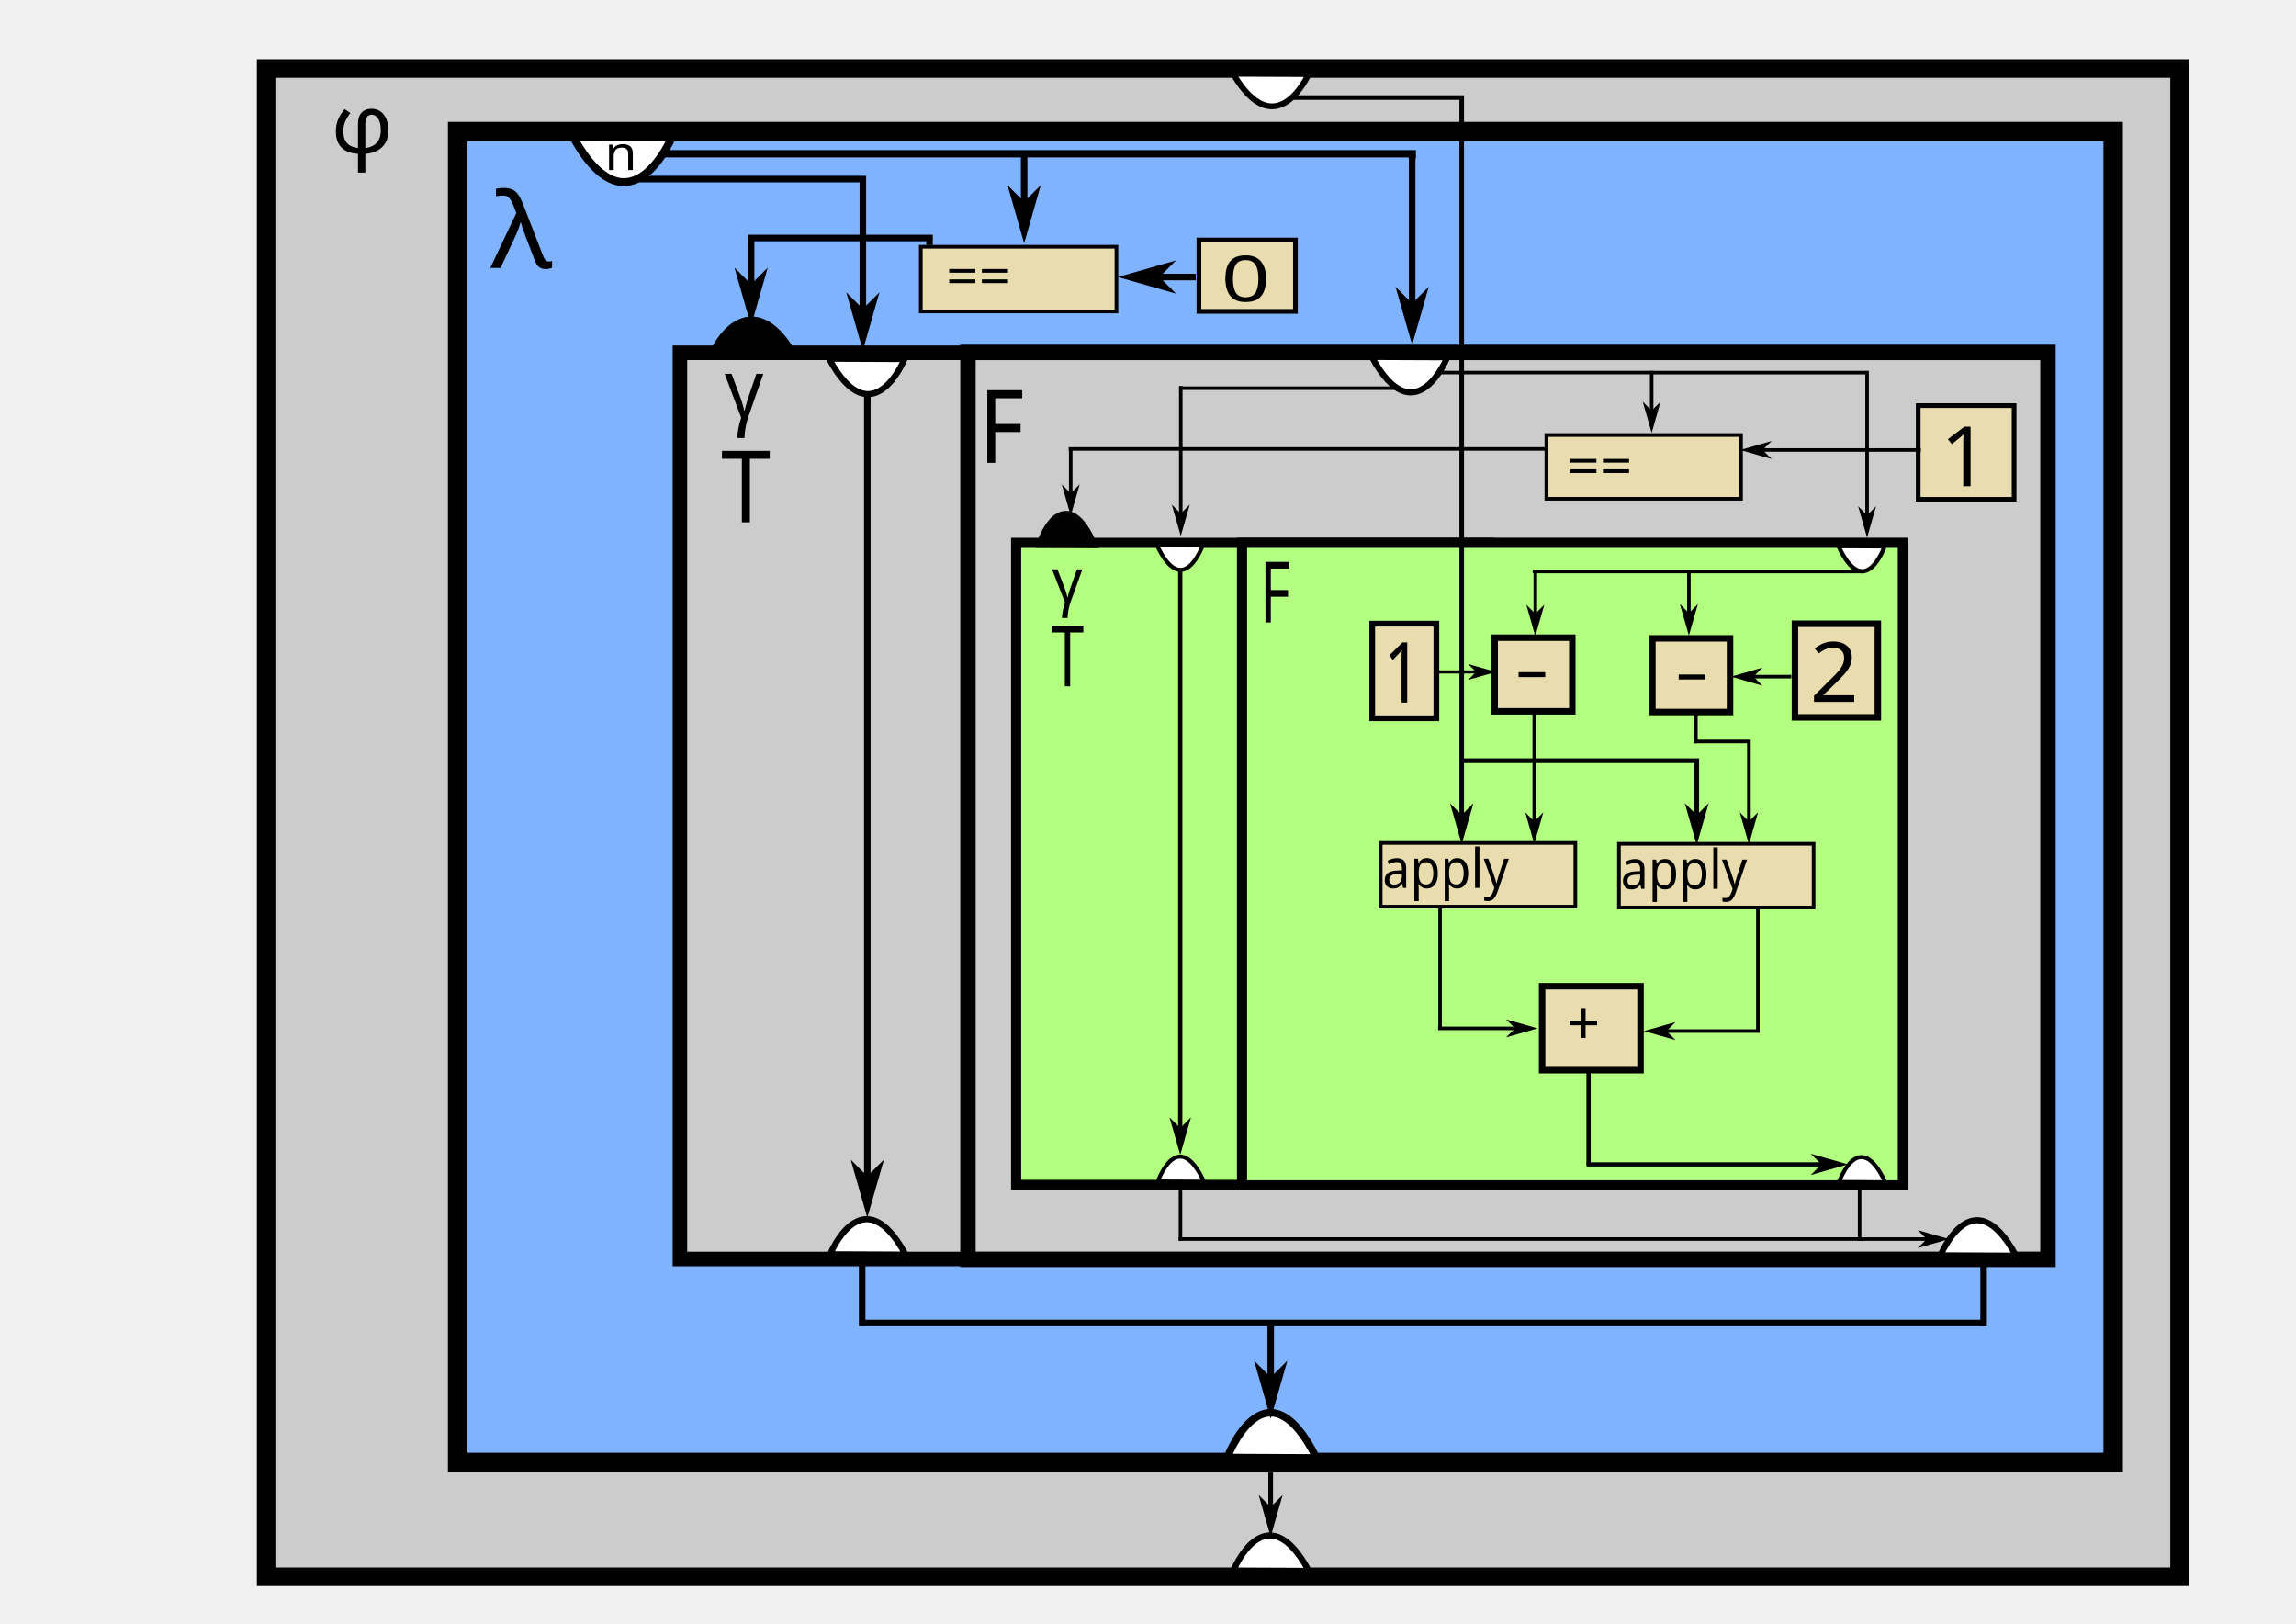
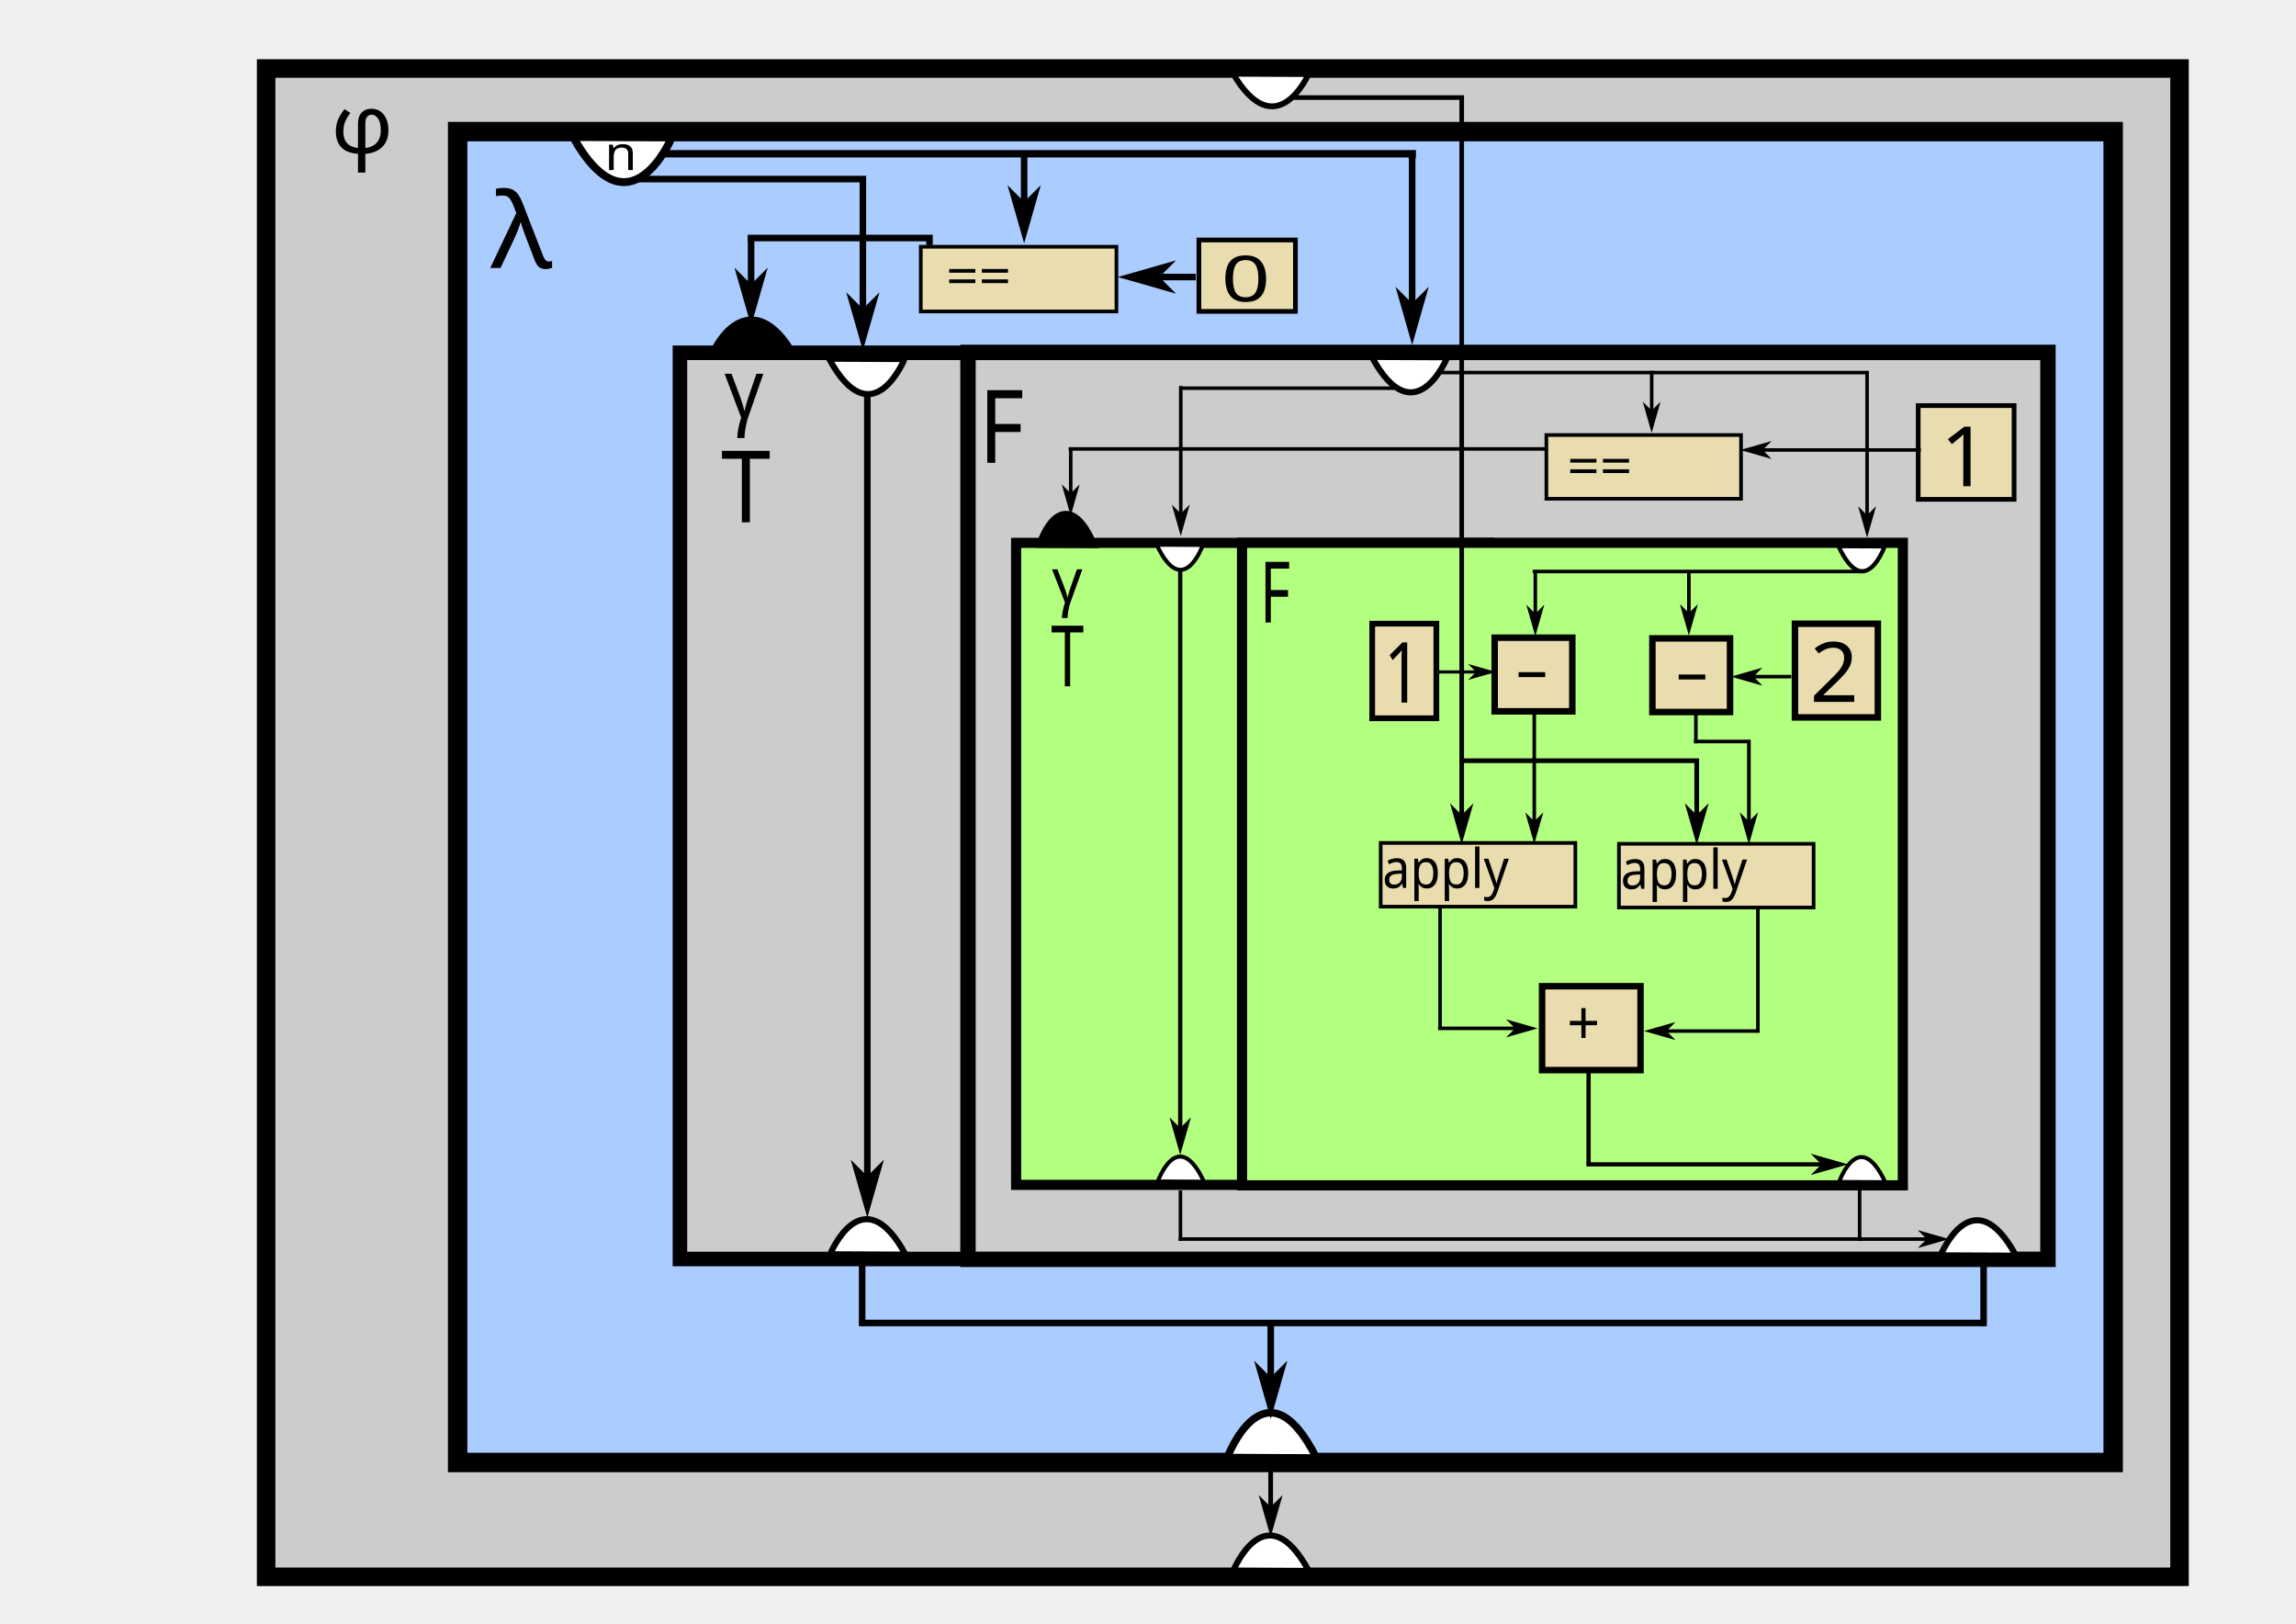
<svg xmlns="http://www.w3.org/2000/svg" width="297mm" height="210mm" viewBox="0 0 1052.362 744.094" id="svg4355" version="1.1">
  <defs id="defs4357">
    <marker orient="auto" refY="0.0" refX="0.0" id="Arrow1Mstart" style="overflow:visible">
      <path id="path6624" d="M 0.0,0.0 L 5.0,-5.0 L -12.5,0.0 L 5.0,5.0 L 0.0,0.0 z " style="fill-rule:evenodd;stroke:#000000;stroke-width:1pt;stroke-opacity:1;fill:#000000;fill-opacity:1" transform="scale(0.4) translate(10,0)" />
    </marker>
    <marker orient="auto" refY="0.0" refX="0.0" id="Arrow1Lstart" style="overflow:visible">
      <path id="path6618" d="M 0.0,0.0 L 5.0,-5.0 L -12.5,0.0 L 5.0,5.0 L 0.0,0.0 z " style="fill-rule:evenodd;stroke:#000000;stroke-width:1pt;stroke-opacity:1;fill:#000000;fill-opacity:1" transform="scale(0.8) translate(12.5,0)" />
    </marker>
    <marker orient="auto" refY="0" refX="0" id="Arrow1Mend" style="overflow:visible">
      <path id="path3920" d="M 0,0 5,-5 -12.5,0 5,5 0,0 Z" style="fill-rule:evenodd;stroke:#000000;stroke-width:1pt" transform="matrix(-0.4,0,0,-0.4,-4,0)" />
    </marker>
    <marker orient="auto" refY="0" refX="0" id="Arrow1Mend-5-4" style="overflow:visible">
      <path id="path3920-4-7" d="M 0,0 5,-5 -12.5,0 5,5 0,0 Z" style="fill-rule:evenodd;stroke:#000000;stroke-width:1pt" transform="matrix(-0.4,0,0,-0.4,-4,0)" />
    </marker>
    <marker orient="auto" refY="0" refX="0" id="marker4582" style="overflow:visible">
      <path id="path4584" d="M 0,0 5,-5 -12.5,0 5,5 0,0 Z" style="fill-rule:evenodd;stroke:#000000;stroke-width:1pt" transform="matrix(-0.4,0,0,-0.4,-4,0)" />
    </marker>
    <marker orient="auto" refY="0" refX="0" id="marker4586" style="overflow:visible">
      <path id="path4588" d="M 0,0 5,-5 -12.5,0 5,5 0,0 Z" style="fill-rule:evenodd;stroke:#000000;stroke-width:1pt" transform="matrix(-0.4,0,0,-0.4,-4,0)" />
    </marker>
    <marker orient="auto" refY="0" refX="0" id="marker4590" style="overflow:visible">
      <path id="path4592" d="M 0,0 5,-5 -12.5,0 5,5 0,0 Z" style="fill-rule:evenodd;stroke:#000000;stroke-width:1pt" transform="matrix(-0.4,0,0,-0.4,-4,0)" />
    </marker>
    <marker orient="auto" refY="0" refX="0" id="marker4594" style="overflow:visible">
      <path id="path4596" d="M 0,0 5,-5 -12.5,0 5,5 0,0 Z" style="fill-rule:evenodd;stroke:#000000;stroke-width:1pt" transform="matrix(-0.4,0,0,-0.4,-4,0)" />
    </marker>
    <marker orient="auto" refY="0" refX="0" id="Arrow1Mend-5" style="overflow:visible">
      <path id="path3920-4" d="M 0,0 5,-5 -12.5,0 5,5 0,0 Z" style="fill-rule:evenodd;stroke:#000000;stroke-width:1pt" transform="matrix(-0.4,0,0,-0.4,-4,0)" />
    </marker>
    <marker orient="auto" refY="0" refX="0" id="marker4600" style="overflow:visible">
      <path id="path4602" d="M 0,0 5,-5 -12.5,0 5,5 0,0 Z" style="fill-rule:evenodd;stroke:#000000;stroke-width:1pt" transform="matrix(-0.4,0,0,-0.4,-4,0)" />
    </marker>
    <marker orient="auto" refY="0" refX="0" id="marker4604" style="overflow:visible">
      <path id="path4606" d="M 0,0 5,-5 -12.5,0 5,5 0,0 Z" style="fill-rule:evenodd;stroke:#000000;stroke-width:1pt" transform="matrix(-0.4,0,0,-0.4,-4,0)" />
    </marker>
    <marker orient="auto" refY="0" refX="0" id="Arrow1Mend-5-4-8" style="overflow:visible">
      <path id="path3920-4-7-14" d="M 0,0 5,-5 -12.5,0 5,5 0,0 Z" style="fill-rule:evenodd;stroke:#000000;stroke-width:1pt" transform="matrix(-0.4,0,0,-0.4,-4,0)" />
    </marker>
    <marker orient="auto" refY="0" refX="0" id="marker4860" style="overflow:visible">
      <path id="path4862" d="M 0,0 5,-5 -12.5,0 5,5 0,0 Z" style="fill-rule:evenodd;stroke:#000000;stroke-width:1pt" transform="matrix(-0.4,0,0,-0.4,-4,0)" />
    </marker>
    <marker orient="auto" refY="0" refX="0" id="marker4864" style="overflow:visible">
      <path id="path4866" d="M 0,0 5,-5 -12.5,0 5,5 0,0 Z" style="fill-rule:evenodd;stroke:#000000;stroke-width:1pt" transform="matrix(-0.4,0,0,-0.4,-4,0)" />
    </marker>
    <marker orient="auto" refY="0" refX="0" id="marker4868" style="overflow:visible">
      <path id="path4870" d="M 0,0 5,-5 -12.5,0 5,5 0,0 Z" style="fill-rule:evenodd;stroke:#000000;stroke-width:1pt" transform="matrix(-0.4,0,0,-0.4,-4,0)" />
    </marker>
    <marker orient="auto" refY="0" refX="0" id="marker4872" style="overflow:visible">
      <path id="path4874" d="M 0,0 5,-5 -12.5,0 5,5 0,0 Z" style="fill-rule:evenodd;stroke:#000000;stroke-width:1pt" transform="matrix(-0.4,0,0,-0.4,-4,0)" />
    </marker>
    <marker orient="auto" refY="0" refX="0" id="marker4876" style="overflow:visible">
      <path id="path4878" d="M 0,0 5,-5 -12.5,0 5,5 0,0 Z" style="fill-rule:evenodd;stroke:#000000;stroke-width:1pt" transform="matrix(-0.4,0,0,-0.4,-4,0)" />
    </marker>
    <marker orient="auto" refY="0" refX="0" id="marker4880" style="overflow:visible">
      <path id="path4882" d="M 0,0 5,-5 -12.5,0 5,5 0,0 Z" style="fill-rule:evenodd;stroke:#000000;stroke-width:1pt" transform="matrix(-0.4,0,0,-0.4,-4,0)" />
    </marker>
    <marker orient="auto" refY="0" refX="0" id="marker4884" style="overflow:visible">
      <path id="path4886" d="M 0,0 5,-5 -12.5,0 5,5 0,0 Z" style="fill-rule:evenodd;stroke:#000000;stroke-width:1pt" transform="matrix(-0.4,0,0,-0.4,-4,0)" />
    </marker>
    <marker orient="auto" refY="0" refX="0" id="marker4888" style="overflow:visible">
      <path id="path4890" d="M 0,0 5,-5 -12.5,0 5,5 0,0 Z" style="fill-rule:evenodd;stroke:#000000;stroke-width:1pt" transform="matrix(-0.4,0,0,-0.4,-4,0)" />
    </marker>
    <marker orient="auto" refY="0" refX="0" id="marker4892" style="overflow:visible">
      <path id="path4894" d="M 0,0 5,-5 -12.5,0 5,5 0,0 Z" style="fill-rule:evenodd;stroke:#000000;stroke-width:1pt" transform="matrix(-0.4,0,0,-0.4,-4,0)" />
    </marker>
    <marker orient="auto" refY="0" refX="0" id="marker4896" style="overflow:visible">
      <path id="path4898" d="M 0,0 5,-5 -12.5,0 5,5 0,0 Z" style="fill-rule:evenodd;stroke:#000000;stroke-width:1pt" transform="matrix(-0.4,0,0,-0.4,-4,0)" />
    </marker>
    <marker orient="auto" refY="0" refX="0" id="marker4900" style="overflow:visible">
      <path id="path4902" d="M 0,0 5,-5 -12.5,0 5,5 0,0 Z" style="fill-rule:evenodd;stroke:#000000;stroke-width:1pt" transform="matrix(-0.4,0,0,-0.4,-4,0)" />
    </marker>
    <marker orient="auto" refY="0" refX="0" id="marker4904" style="overflow:visible">
      <path id="path4906" d="M 0,0 5,-5 -12.5,0 5,5 0,0 Z" style="fill-rule:evenodd;stroke:#000000;stroke-width:1pt" transform="matrix(-0.4,0,0,-0.4,-4,0)" />
    </marker>
    <marker orient="auto" refY="0" refX="0" id="marker4908" style="overflow:visible">
      <path id="path4910" d="M 0,0 5,-5 -12.5,0 5,5 0,0 Z" style="fill-rule:evenodd;stroke:#000000;stroke-width:1pt" transform="matrix(-0.4,0,0,-0.4,-4,0)" />
    </marker>
    <marker orient="auto" refY="0" refX="0" id="marker4912" style="overflow:visible">
      <path id="path4914" d="M 0,0 5,-5 -12.5,0 5,5 0,0 Z" style="fill-rule:evenodd;stroke:#000000;stroke-width:1pt" transform="matrix(-0.4,0,0,-0.4,-4,0)" />
    </marker>
    <marker orient="auto" refY="0" refX="0" id="Arrow1Mend-5-4-0" style="overflow:visible">
      <path id="path3920-4-7-1" d="M 0,0 5,-5 -12.5,0 5,5 0,0 Z" style="fill-rule:evenodd;stroke:#000000;stroke-width:1pt" transform="matrix(-0.4,0,0,-0.4,-4,0)" />
    </marker>
    <marker orient="auto" refY="0" refX="0" id="marker4918" style="overflow:visible">
      <path id="path4920" d="M 0,0 5,-5 -12.5,0 5,5 0,0 Z" style="fill-rule:evenodd;stroke:#000000;stroke-width:1pt" transform="matrix(-0.4,0,0,-0.4,-4,0)" />
    </marker>
    <marker orient="auto" refY="0" refX="0" id="marker4922" style="overflow:visible">
      <path id="path4924" d="M 0,0 5,-5 -12.5,0 5,5 0,0 Z" style="fill-rule:evenodd;stroke:#000000;stroke-width:1pt" transform="matrix(-0.4,0,0,-0.4,-4,0)" />
    </marker>
    <marker orient="auto" refY="0" refX="0" id="Arrow1Mend-5-4-8-3" style="overflow:visible">
      <path id="path3920-4-7-14-9" d="M 0,0 5,-5 -12.5,0 5,5 0,0 Z" style="fill-rule:evenodd;stroke:#000000;stroke-width:1pt" transform="matrix(-0.4,0,0,-0.4,-4,0)" />
    </marker>
    <marker orient="auto" refY="0" refX="0" id="Arrow1Mend-5-4-8-4" style="overflow:visible">
      <path id="path3920-4-7-14-6" d="M 0,0 5,-5 -12.5,0 5,5 0,0 Z" style="fill-rule:evenodd;stroke:#000000;stroke-width:1pt" transform="matrix(-0.4,0,0,-0.4,-4,0)" />
    </marker>
    <marker orient="auto" refY="0" refX="0" id="Arrow1Mend-2" style="overflow:visible">
      <path id="path3920-1" d="M 0,0 5,-5 -12.5,0 5,5 0,0 Z" style="fill-rule:evenodd;stroke:#000000;stroke-width:1pt" transform="matrix(-0.4,0,0,-0.4,-4,0)" />
    </marker>
  </defs>
  <g id="layer1" transform="translate(0,-308.2677)">
    <rect y="339.661" x="121.977" height="691.2" width="877" id="rect3004-4" style="fill:#cccccc;stroke:#000000;stroke-width:8.484;stroke-miterlimit:4;stroke-dasharray:none">
      </rect>
    <text id="text6458-2" y="388.384" x="147.891" style="font-style:normal;font-variant:normal;font-weight:normal;font-stretch:normal;font-size:38.165px;line-height:125%;font-family:Sans;-inkscape-font-specification:Sans;text-align:start;letter-spacing:0px;word-spacing:0px;writing-mode:lr-tb;text-anchor:start;fill:#000000;fill-opacity:1;stroke:none" xml:space="preserve" transform="scale(1.026323,0.974352)">
      <tspan y="388.384" x="147.891" id="tspan4083">φ</tspan>
    </text>
-     <rect y="368.585" x="209.758" height="609.898" width="758.805" id="rect3004" style="fill:#80b3ff;fill-opacity:1;stroke:#000000;stroke-width:8.905;stroke-miterlimit:4;stroke-dasharray:none">
+     <rect y="368.585" x="209.758" height="609.898" width="758.805" id="rect3004" style="fill:#aaccff;fill-opacity:1;stroke:#000000;stroke-width:8.905;stroke-miterlimit:4;stroke-dasharray:none">
      </rect>
    <path style="fill:#ffffff;stroke:#000000;stroke-width:3.608;stroke-linecap:butt;stroke-linejoin:miter;stroke-miterlimit:4;stroke-dasharray:none;stroke-opacity:1" d="m 307.902,371.256 c 0,0 -19.337,46.187 -45.232,-0.194 15.646,0.065 30.767,0.129 45.232,0.194 z" id="path6493-9-8-6-0-7-3" />
    <path style="fill:#ffffff;stroke:#000000;stroke-width:3.435;stroke-linecap:butt;stroke-linejoin:miter;stroke-miterlimit:4;stroke-dasharray:none;stroke-opacity:1" d="m 562.517,976.206 c 0,0 17.481,-46.291 40.889,0.194 -14.144,-0.065 -27.813,-0.13 -40.889,-0.194 z" id="path6493-9-87-5-2-2-1" />
    <path style="fill:none;stroke:#000000;stroke-width:2.158;stroke-linecap:butt;stroke-linejoin:miter;stroke-miterlimit:4;stroke-dasharray:none;stroke-opacity:1;marker-end:url(#Arrow1Mend)" d="m 582.403,977.67 0,30.648" id="path3125-7" />
    <path style="display:inline;fill:none;stroke:#000000;stroke-width:3;stroke-linecap:butt;stroke-linejoin:miter;stroke-miterlimit:4;stroke-dasharray:none;stroke-opacity:1;marker-end:url(#Arrow1Mend-5)" d="m 291.395,390.334 104.092,0 0,72.626" id="path4809-0" />
    <rect style="fill:#e9ddaf;stroke:#000000;stroke-width:1.682;stroke-miterlimit:4;stroke-dasharray:none" id="rect4535" width="89.672" height="29.65" x="422.039" y="421.344" />
    <text id="text4381-1-2-6" y="462.784" x="445.898" style="font-style:normal;font-variant:normal;font-weight:normal;font-stretch:normal;font-size:25.061px;line-height:125%;font-family:Sans;-inkscape-font-specification:'Sans, Normal';text-align:center;letter-spacing:0px;word-spacing:0px;writing-mode:lr-tb;text-anchor:middle;fill:#000000;fill-opacity:1;stroke:none;stroke-width:0.737;stroke-miterlimit:4;stroke-dasharray:none" xml:space="preserve" transform="scale(1.044134,0.9577312)">
      <tspan id="tspan60415" x="445.898" y="462.784">==</tspan>
    </text>
    <rect style="fill:#e9ddaf;stroke:#000000;stroke-width:2.158;stroke-miterlimit:4;stroke-dasharray:none" id="rect4379-0" width="44.238" height="32.712" x="549.515" y="418.253" />
    <text xml:space="preserve" style="font-style:normal;font-variant:normal;font-weight:normal;font-stretch:normal;font-size:33.842px;line-height:125%;font-family:Sans;-inkscape-font-specification:Sans;text-align:start;letter-spacing:0px;word-spacing:0px;writing-mode:lr-tb;text-anchor:start;fill:#000000;fill-opacity:1;stroke:none" x="481.299" y="519.11" id="text4381-6" transform="scale(1.162916,0.8599075)">
      <tspan y="519.11" x="481.299" id="tspan5338">0</tspan>
    </text>
    <path style="display:inline;fill:none;stroke:#000000;stroke-width:3.379;stroke-linecap:butt;stroke-linejoin:miter;stroke-miterlimit:4;stroke-dasharray:none;stroke-opacity:1" d="m 303.393,378.726 343.899,0 0,2.178" id="path5027" />
    <path style="fill:none;stroke:#000000;stroke-width:3;stroke-linecap:butt;stroke-linejoin:miter;stroke-miterlimit:4;stroke-dasharray:none;stroke-opacity:1;marker-end:url(#Arrow1Mend-5-4)" d="m 647.25,379.291 0,81.142" id="path5029" />
    <path style="fill:none;stroke:#000000;stroke-width:3;stroke-linecap:butt;stroke-linejoin:miter;stroke-miterlimit:4;stroke-dasharray:none;stroke-opacity:1;marker-end:url(#Arrow1Mend-5-4)" d="m 469.409,380.265 0,33.616" id="path5340" />
    <path style="fill:none;stroke:#000000;stroke-width:3;stroke-linecap:butt;stroke-linejoin:miter;stroke-miterlimit:4;stroke-dasharray:none;stroke-opacity:1;marker-end:url(#Arrow1Mend-5-4)" d="m 548.078,435.223 -29.798,0" id="path5532" />
    <path style="display:inline;fill:none;fill-rule:evenodd;stroke:#000000;stroke-width:3;stroke-linecap:butt;stroke-linejoin:miter;stroke-miterlimit:4;stroke-dasharray:none;stroke-opacity:1" d="m 395.141,914.534 0.018,0 0,-26.613" id="path4733" />
    <path style="fill:none;fill-rule:evenodd;stroke:#000000;stroke-width:3;stroke-linecap:butt;stroke-linejoin:miter;stroke-miterlimit:4;stroke-dasharray:none;stroke-opacity:1" d="m 909.171,888.457 0,26.067 -0.965,0" id="path4733-7" />
    <rect y="469.946" x="311.647" height="415.277" width="317.15" id="rect3004-6" style="fill:#cccccc;stroke:#000000;stroke-width:6.66;stroke-miterlimit:4;stroke-dasharray:none">
      </rect>
    <rect y="469.768" x="443.666" height="415.611" width="495.006" id="rect6551" style="color:#000000;display:inline;overflow:visible;visibility:visible;fill:#cccccc;fill-opacity:1;fill-rule:nonzero;stroke:#000000;stroke-width:7.061;stroke-linecap:butt;stroke-linejoin:miter;stroke-miterlimit:4;stroke-dasharray:none;stroke-dashoffset:0;stroke-opacity:1;marker:none;enable-background:accumulate" />
    <rect style="fill:#b3ff80;stroke:#000000;stroke-width:4.634;stroke-miterlimit:4;stroke-dasharray:none" id="rect3004-6-5" width="216.678" height="294.211" x="465.735" y="557.048">
      </rect>
    <path id="path4295" d="m 490.756,514.562 0,26.868" style="fill:none;stroke:#000000;stroke-width:1.619;stroke-linecap:butt;stroke-linejoin:miter;stroke-miterlimit:4;stroke-dasharray:none;stroke-opacity:1;marker-end:url(#Arrow1Mend-5-4-8)" />
    <path id="path4521" d="m 639.907,484.738 0,1.424 -99.187,0" style="fill:none;stroke:#000000;stroke-width:1.619;stroke-linecap:butt;stroke-linejoin:miter;stroke-miterlimit:4;stroke-dasharray:none;stroke-opacity:1" />
    <path id="path4523" d="m 541.204,485.165 0,65.54" style="fill:none;stroke:#000000;stroke-width:1.619;stroke-linecap:butt;stroke-linejoin:miter;stroke-miterlimit:4;stroke-dasharray:none;stroke-opacity:1;marker-end:url(#Arrow1Mend-5-4-8)" />
    <rect y="494.136" x="879.199" height="42.959" width="43.954" id="rect4379-0-7" style="fill:#e9ddaf;stroke:#000000;stroke-width:2.158;stroke-miterlimit:4;stroke-dasharray:none" />
    <text transform="scale(1.011513,0.9886183)" id="text4381-6-8" y="537.197" x="879.206" style="font-style:normal;font-variant:normal;font-weight:normal;font-stretch:normal;font-size:38.657px;line-height:125%;font-family:Sans;-inkscape-font-specification:Sans;text-align:start;letter-spacing:0px;word-spacing:0px;writing-mode:lr-tb;text-anchor:start;fill:#000000;fill-opacity:1;stroke:none" xml:space="preserve">
      <tspan y="537.197" x="879.206" id="tspan4746">1</tspan>
    </text>
    <path style="fill:none;stroke:#000000;stroke-width:1.608;stroke-linecap:butt;stroke-linejoin:miter;stroke-miterlimit:4;stroke-dasharray:none;stroke-opacity:1;marker-end:url(#Arrow1Mend-5-4-8)" d="m 659.026,478.996 98.005,0 0,24.474" id="path4942" />
    <path style="fill:none;stroke:#000000;stroke-width:1.619;stroke-linecap:butt;stroke-linejoin:miter;stroke-miterlimit:4;stroke-dasharray:none;stroke-opacity:1;marker-end:url(#Arrow1Mend-5-4-8)" d="m 880.397,514.486 -79.584,0" id="path5134" />
    <path style="display:inline;fill:none;stroke:#000000;stroke-width:3;stroke-linecap:butt;stroke-linejoin:miter;stroke-miterlimit:4;stroke-dasharray:none;stroke-opacity:1;marker-end:url(#Arrow1Mend-5-4-8)" d="m 397.507,486.439 0.024,0 0,373.986" id="path5326" />
    <path style="fill:none;stroke:#000000;stroke-width:1.619;stroke-linecap:butt;stroke-linejoin:miter;stroke-miterlimit:4;stroke-dasharray:none;stroke-opacity:1;marker-end:url(#Arrow1Mend-5-4-8)" d="m 756.762,479.017 99.014,0 0,72.447" id="path5714" />
    <path style="display:inline;fill:none;stroke:#000000;stroke-width:1.619;stroke-linecap:butt;stroke-linejoin:miter;stroke-miterlimit:4;stroke-dasharray:none;stroke-opacity:1" d="m 852.346,853.118 0,22.946 -0.651,0" id="path5916" />
    <path style="display:inline;fill:none;stroke:#000000;stroke-width:1.619;stroke-linecap:butt;stroke-linejoin:miter;stroke-miterlimit:4;stroke-dasharray:none;stroke-opacity:1;marker-end:url(#Arrow1Mend-5-4-8)" d="m 851.433,876.108 38.77,0" id="path5918" />
    <path style="display:inline;fill:none;stroke:#000000;stroke-width:1.619;stroke-linecap:butt;stroke-linejoin:miter;stroke-miterlimit:4;stroke-dasharray:none;stroke-opacity:1" d="m 541.059,853.839 0,22.261 -0.663,0" id="path5916-1" />
    <path style="fill:none;stroke:#000000;stroke-width:1.62;stroke-linecap:butt;stroke-linejoin:miter;stroke-miterlimit:4;stroke-dasharray:none;stroke-opacity:1" d="m 853.395,875.587 0,0.505 -313.119,0" id="path6130" />
    <path style="fill:#ffffff;stroke:#000000;stroke-width:1.842;stroke-linecap:butt;stroke-linejoin:miter;stroke-miterlimit:4;stroke-dasharray:none;stroke-opacity:1" d="m 551.328,558.005 c 0,0 -9.048,25.737 -21.165,-0.108 7.321,0.037 14.396,0.072 21.165,0.108 z" id="path6493-9-1" />
    <path style="fill:#ffffff;stroke:#000000;stroke-width:1.842;stroke-linecap:butt;stroke-linejoin:miter;stroke-miterlimit:4;stroke-dasharray:none;stroke-opacity:1" d="m 530.686,849.694 c 0,0 9.048,-25.737 21.165,0.108 -7.321,-0.037 -14.396,-0.072 -21.165,-0.108 z" id="path6493-9-3-1" />
    <text transform="scale(0.9763438,1.024229)" xml:space="preserve" style="font-style:normal;font-variant:normal;font-weight:normal;font-stretch:normal;font-size:28.059px;line-height:125%;font-family:Sans;-inkscape-font-specification:Sans;text-align:start;letter-spacing:0px;word-spacing:0px;writing-mode:lr-tb;text-anchor:start;fill:#000000;fill-opacity:1;stroke:none" x="493.729" y="570.741" id="text6458-85-5">
      <tspan x="493.729" y="570.741" id="tspan6468-1">γ</tspan>
    </text>
    <path style="fill:#000000;stroke:#000000;stroke-width:5.527;stroke-linecap:butt;stroke-linejoin:miter;stroke-miterlimit:4;stroke-dasharray:none;stroke-opacity:1" d="m 478.303,556.55 c 0,0 9.048,-25.737 21.165,0.108 -7.321,-0.037 -14.396,-0.072 -21.165,-0.108 z" id="path6493-3" />
    <text xml:space="preserve" style="font-style:normal;font-variant:normal;font-weight:normal;font-stretch:normal;font-size:32.516px;line-height:125%;font-family:Sans;-inkscape-font-specification:Sans;text-align:start;letter-spacing:0px;word-spacing:0px;writing-mode:lr-tb;text-anchor:start;fill:#000000;fill-opacity:1;stroke:none" x="576.344" y="520.551" id="text4696-8" transform="scale(0.8358362,1.196407)">
      <tspan id="tspan4698-3" x="576.344" y="520.551">T</tspan>
    </text>
    <path id="path5520" d="m 540.958,569.118 0,264.567" style="fill:none;stroke:#000000;stroke-width:1.936;stroke-linecap:butt;stroke-linejoin:miter;stroke-miterlimit:4;stroke-dasharray:none;stroke-opacity:1;marker-end:url(#Arrow1Mend-5-4-8)" />
    <rect y="557.016" x="569.271" height="294.454" width="302.899" id="rect6551-4" style="color:#000000;display:inline;overflow:visible;visibility:visible;fill:#b3ff80;fill-opacity:1;fill-rule:nonzero;stroke:#000000;stroke-width:4.649;stroke-linecap:butt;stroke-linejoin:miter;stroke-miterlimit:4;stroke-dasharray:none;stroke-dashoffset:0;stroke-opacity:1;marker:none;enable-background:accumulate" />
    <path style="fill:#ffffff;stroke:#000000;stroke-width:1.933;stroke-linecap:butt;stroke-linejoin:miter;stroke-miterlimit:4;stroke-dasharray:none;stroke-opacity:1" d="m 863.801,558.649 c 0,0 -9.048,25.737 -21.165,-0.108 7.321,0.037 14.396,0.072 21.165,0.108 z" id="path6493-9-6-3" />
    <path style="fill:#ffffff;stroke:#000000;stroke-width:1.842;stroke-linecap:butt;stroke-linejoin:miter;stroke-miterlimit:4;stroke-dasharray:none;stroke-opacity:1" d="m 842.938,849.929 c 0,0 9.048,-25.737 21.165,0.108 -7.321,-0.037 -14.396,-0.072 -21.165,-0.108 z" id="path6493-9-3-7-2" />
    <text xml:space="preserve" style="font-style:normal;font-variant:normal;font-weight:normal;font-stretch:normal;font-size:32.516px;line-height:125%;font-family:Sans;-inkscape-font-specification:Sans;text-align:start;letter-spacing:0px;word-spacing:0px;writing-mode:lr-tb;text-anchor:start;fill:#000000;fill-opacity:1;stroke:none" x="690.789" y="496.096" id="text4696-8-3" transform="scale(0.8358362,1.196407)">
      <tspan y="496.096" x="690.789" id="tspan4742">F</tspan>
    </text>
    <path id="path6262" d="m 854.41,570.167 -151.901,0" style="display:inline;fill:none;stroke:#000000;stroke-width:1.628;stroke-linecap:butt;stroke-linejoin:miter;stroke-miterlimit:4;stroke-dasharray:none;stroke-opacity:1" />
    <path id="path6264" d="m 703.705,569.556 0,27.075" style="fill:none;stroke:#000000;stroke-width:1.628;stroke-linecap:butt;stroke-linejoin:miter;stroke-miterlimit:4;stroke-dasharray:none;stroke-opacity:1;marker-end:url(#Arrow1Mend-5-4-8)" />
    <path id="path6663" d="m 774.093,570.322 0,26.021" style="fill:none;stroke:#000000;stroke-width:1.628;stroke-linecap:butt;stroke-linejoin:miter;stroke-miterlimit:4;stroke-dasharray:none;stroke-opacity:1;marker-end:url(#Arrow1Mend-5-4-8)" />
    <path id="path7239" d="m 659.289,616.203 23.566,0" style="fill:none;stroke:#000000;stroke-width:1.439;stroke-linecap:butt;stroke-linejoin:miter;stroke-miterlimit:4;stroke-dasharray:none;stroke-opacity:1;marker-end:url(#Arrow1Mend-5-4-8)" />
    <path id="path7731" d="m 805.72,724.584 0,56.183 -49.004,0" style="fill:none;stroke:#000000;stroke-width:1.628;stroke-linecap:butt;stroke-linejoin:miter;stroke-miterlimit:4;stroke-dasharray:none;stroke-opacity:1;marker-end:url(#Arrow1Mend-5-4-0)" />
    <path id="path7925" d="m 660.052,723.49 0,55.489 -0.397,0" style="fill:none;stroke:#000000;stroke-width:1.628;stroke-linecap:butt;stroke-linejoin:miter;stroke-miterlimit:4;stroke-dasharray:none;stroke-opacity:1" />
    <path id="path7927" d="m 659.147,779.53 42.429,0" style="fill:none;stroke:#000000;stroke-width:1.628;stroke-linecap:butt;stroke-linejoin:miter;stroke-miterlimit:4;stroke-dasharray:none;stroke-opacity:1;marker-end:url(#Arrow1Mend-5-4-0)" />
    <path id="path8121" d="m 728.108,799.529 0,41.658 -0.47,0" style="fill:none;stroke:#000000;stroke-width:1.953;stroke-linecap:butt;stroke-linejoin:miter;stroke-miterlimit:4;stroke-dasharray:none;stroke-opacity:1" />
    <path id="path8123" d="m 727.19,841.863 116.058,0" style="fill:none;stroke:#000000;stroke-width:1.922;stroke-linecap:butt;stroke-linejoin:miter;stroke-miterlimit:4;stroke-dasharray:none;stroke-opacity:1;marker-end:url(#Arrow1Mend-5-4-0)" />
    <rect y="600.507" x="685.074" height="33.745" width="35.585" id="rect4379-0-1" style="fill:#e9ddaf;stroke:#000000;stroke-width:2.969;stroke-miterlimit:4;stroke-dasharray:none" />
    <text id="text4381-1-5" y="823.008" x="527.247" style="font-style:normal;font-variant:normal;font-weight:normal;font-stretch:normal;font-size:38.274px;line-height:125%;font-family:Sans;-inkscape-font-specification:Sans;text-align:start;letter-spacing:0px;word-spacing:0px;writing-mode:lr-tb;text-anchor:start;fill:#000000;fill-opacity:1;stroke:none" xml:space="preserve" transform="scale(1.316334,0.7596854)">
      <tspan id="tspan6233" x="527.247" y="823.008">-</tspan>
    </text>
    <rect y="600.818" x="757.367" height="33.745" width="35.585" id="rect4379-0-1-9" style="fill:#e9ddaf;stroke:#000000;stroke-width:2.969;stroke-miterlimit:4;stroke-dasharray:none" />
    <text id="text4381-1-5-1" y="824.439" x="582.994" style="font-style:normal;font-variant:normal;font-weight:normal;font-stretch:normal;font-size:38.274px;line-height:125%;font-family:Sans;-inkscape-font-specification:Sans;text-align:start;letter-spacing:0px;word-spacing:0px;writing-mode:lr-tb;text-anchor:start;fill:#000000;fill-opacity:1;stroke:none" xml:space="preserve" transform="scale(1.316334,0.7596854)">
      <tspan id="tspan6233-8" x="582.994" y="824.439">-</tspan>
    </text>
    <rect style="fill:#e9ddaf;stroke:#000000;stroke-width:2.625;stroke-miterlimit:4;stroke-dasharray:none" id="rect4379-0-1-3" width="29.398" height="43.353" x="628.951" y="594.073" />
    <text transform="scale(0.8852558,1.129617)" id="text4381-6-8-5" y="557.923" x="716.465" style="font-style:normal;font-variant:normal;font-weight:normal;font-stretch:normal;font-size:34.174px;line-height:125%;font-family:Sans;-inkscape-font-specification:Sans;text-align:start;letter-spacing:0px;word-spacing:0px;writing-mode:lr-tb;text-anchor:start;fill:#000000;fill-opacity:1;stroke:none" xml:space="preserve">
      <tspan y="557.923" x="716.465" id="tspan4746-7">1</tspan>
    </text>
    <rect style="fill:#e9ddaf;stroke:#000000;stroke-width:2.969;stroke-miterlimit:4;stroke-dasharray:none" id="rect4379-0-1-3-2" width="37.998" height="42.92" x="822.707" y="594.109" />
    <text transform="scale(1.011513,0.9886183)" id="text4381-6-8-5-3" y="637.166" x="820.12" style="font-style:normal;font-variant:normal;font-weight:normal;font-stretch:normal;font-size:38.657px;line-height:125%;font-family:Sans;-inkscape-font-specification:Sans;text-align:start;letter-spacing:0px;word-spacing:0px;writing-mode:lr-tb;text-anchor:start;fill:#000000;fill-opacity:1;stroke:none" xml:space="preserve">
      <tspan y="637.166" x="820.12" id="tspan3330">2</tspan>
    </text>
    <rect style="fill:#e9ddaf;stroke:#000000;stroke-width:2.969;stroke-miterlimit:4;stroke-dasharray:none" id="rect4379-0-1-1" width="45.114" height="38.441" x="706.817" y="760.228" />
    <text id="text4381-1" y="761.946" x="741.906" style="font-style:normal;font-variant:normal;font-weight:normal;font-stretch:normal;font-size:27.392px;line-height:125%;font-family:Sans;-inkscape-font-specification:Sans;text-align:start;letter-spacing:0px;word-spacing:0px;writing-mode:lr-tb;text-anchor:start;fill:#000000;fill-opacity:1;stroke:none" xml:space="preserve" transform="scale(0.9680721,1.032981)">
      <tspan id="tspan4609" x="741.906" y="761.946">+</tspan>
    </text>
    <text transform="scale(0.9592661,1.042464)" xml:space="preserve" style="font-style:normal;font-variant:normal;font-weight:normal;font-stretch:normal;font-size:36.367px;line-height:125%;font-family:Sans;-inkscape-font-specification:Sans;text-align:start;letter-spacing:0px;word-spacing:0px;writing-mode:lr-tb;text-anchor:start;fill:#000000;fill-opacity:1;stroke:none" x="346.064" y="479.537" id="text6458-85">
      <tspan x="346.064" y="479.537" id="tspan6468">γ</tspan>
    </text>
    <path style="fill:#000000;stroke:#000000;stroke-width:6.885;stroke-linecap:butt;stroke-linejoin:miter;stroke-miterlimit:4;stroke-dasharray:none;stroke-opacity:1" d="m 329.454,468.841 c 0,0 13.262,-27.24 31.022,0.114 -10.731,-0.038 -21.102,-0.076 -31.022,-0.114 z" id="path6493" />
    <path style="fill:#ffffff;stroke:#000000;stroke-width:2.797;stroke-linecap:butt;stroke-linejoin:miter;stroke-miterlimit:4;stroke-dasharray:none;stroke-opacity:1" d="m 414.578,472.799 c 0,0 -14.787,36.305 -34.588,-0.152 11.964,0.051 23.527,0.102 34.588,0.152 z" id="path6493-9" />
    <path style="fill:#ffffff;stroke:#000000;stroke-width:2.797;stroke-linecap:butt;stroke-linejoin:miter;stroke-miterlimit:4;stroke-dasharray:none;stroke-opacity:1" d="m 380.489,883.073 c 0,0 14.787,-36.305 34.588,0.153 -11.964,-0.051 -23.527,-0.102 -34.588,-0.153 z" id="path6493-9-3" />
    <text xml:space="preserve" style="font-style:normal;font-variant:normal;font-weight:normal;font-stretch:normal;font-size:43.313px;line-height:125%;font-family:Sans;-inkscape-font-specification:Sans;text-align:start;letter-spacing:0px;word-spacing:0px;writing-mode:lr-tb;text-anchor:start;fill:#000000;fill-opacity:1;stroke:none" x="349.911" y="517.238" id="text4696" transform="scale(0.9445095,1.058751)">
      <tspan id="tspan4698" x="349.911" y="517.238">T</tspan>
    </text>
    <rect y="507.629" x="708.777" height="29.198" width="89.22" id="rect4535-2" style="fill:#e9ddaf;stroke:#000000;stroke-width:1.664;stroke-miterlimit:4;stroke-dasharray:none" />
    <path style="fill:#ffffff;stroke:#000000;stroke-width:2.797;stroke-linecap:butt;stroke-linejoin:miter;stroke-miterlimit:4;stroke-dasharray:none;stroke-opacity:1" d="m 663.363,471.989 c 0,0 -14.787,36.305 -34.588,-0.152 11.964,0.051 23.527,0.102 34.588,0.152 z" id="path6493-9-6" />
    <path style="fill:none;fill-rule:evenodd;stroke:#000000;stroke-width:1.619;stroke-linecap:butt;stroke-linejoin:miter;stroke-miterlimit:4;stroke-dasharray:none;stroke-opacity:1" d="m 489.819,513.999 217.616,0 0,-0.511" id="path4572" />
    <path style="fill:#ffffff;stroke:#000000;stroke-width:2.797;stroke-linecap:butt;stroke-linejoin:miter;stroke-miterlimit:4;stroke-dasharray:none;stroke-opacity:1" d="m 889.445,883.558 c 0,0 14.787,-36.305 34.588,0.152 -11.964,-0.051 -23.527,-0.102 -34.588,-0.152 z" id="path6493-9-3-7" />
    <path id="path7239-9" d="m 821.025,618.352 -24.463,0" style="fill:none;stroke:#000000;stroke-width:1.628;stroke-linecap:butt;stroke-linejoin:miter;stroke-miterlimit:4;stroke-dasharray:none;stroke-opacity:1;marker-end:url(#Arrow1Mend-5-4-8-3)" />
    <path id="path7513-3-4" d="m 703.101,633.737 0.124,0 0,58.069" style="fill:none;stroke:#000000;stroke-width:1.628;stroke-linecap:butt;stroke-linejoin:miter;stroke-miterlimit:4;stroke-dasharray:none;stroke-opacity:1;marker-end:url(#Arrow1Mend-5-4-8-4)" />
    <text xml:space="preserve" style="font-style:normal;font-variant:normal;font-weight:normal;font-stretch:normal;font-size:49.801px;line-height:125%;font-family:Sans;-inkscape-font-specification:Sans;text-align:start;letter-spacing:0px;word-spacing:0px;writing-mode:lr-tb;text-anchor:start;fill:#000000;fill-opacity:1;stroke:none" x="216.53" y="447.968" id="text6458-8" transform="scale(1.039173,0.9623033)">
      <tspan y="447.968" x="216.53" id="tspan9356-6">λ</tspan>
    </text>
    <text xml:space="preserve" style="font-style:normal;font-variant:normal;font-weight:normal;font-stretch:normal;font-size:43.231px;line-height:125%;font-family:Sans;-inkscape-font-specification:Sans;text-align:start;letter-spacing:0px;word-spacing:0px;writing-mode:lr-tb;text-anchor:start;fill:#000000;fill-opacity:1;stroke:none" x="483.841" y="482.533" id="text4696-8-3-0-0" transform="scale(0.9272814,1.078421)">
      <tspan y="482.533" x="483.841" id="tspan4742-7-9">F</tspan>
    </text>
    <text id="text4381-1-2-6-81" y="406.009" x="263.607" style="font-style:normal;font-variant:normal;font-weight:normal;font-stretch:normal;font-size:22.864px;line-height:125%;font-family:Sans;-inkscape-font-specification:'Sans, Normal';text-align:start;letter-spacing:0px;word-spacing:0px;writing-mode:lr-tb;text-anchor:start;fill:#000000;fill-opacity:1;stroke:none;stroke-width:0.737;stroke-miterlimit:4;stroke-dasharray:none" xml:space="preserve" transform="scale(1.051315,0.9511899)">
      <tspan id="tspan5907" x="263.607" y="406.009">n</tspan>
    </text>
    <rect y="694.558" x="632.837" height="29.198" width="89.22" id="rect4535-2-5" style="fill:#e9ddaf;stroke:#000000;stroke-width:1.664;stroke-miterlimit:4;stroke-dasharray:none" />
    <text transform="scale(0.9509608,1.051568)" xml:space="preserve" style="font-style:normal;font-variant:normal;font-weight:normal;font-stretch:normal;font-size:23.799px;line-height:125%;font-family:Sans;-inkscape-font-specification:'Sans, Normal';text-align:center;letter-spacing:0px;word-spacing:0px;writing-mode:lr-tb;text-anchor:middle;fill:#000000;fill-opacity:1;stroke:none" x="712.246" y="680.116" id="text4381-1-2-6-7-9-7-6">
      <tspan id="tspan5930" x="712.246" y="680.116">apply</tspan>
    </text>
    <path style="fill:none;fill-rule:evenodd;stroke:#000000;stroke-width:2.158;stroke-linecap:butt;stroke-linejoin:miter;stroke-miterlimit:4;stroke-dasharray:none;stroke-dashoffset:0;stroke-opacity:1;marker-end:url(#Arrow1Mend)" d="m 670.882,656.877 106.811,0 0,34.38" id="path5926" />
    <rect y="694.955" x="742.036" height="29.198" width="89.22" id="rect4535-2-5-6" style="fill:#e9ddaf;stroke:#000000;stroke-width:1.664;stroke-miterlimit:4;stroke-dasharray:none" />
    <text transform="scale(0.9509608,1.051568)" xml:space="preserve" style="font-style:normal;font-variant:normal;font-weight:normal;font-stretch:normal;font-size:23.799px;line-height:125%;font-family:Sans;-inkscape-font-specification:'Sans, Normal';text-align:center;letter-spacing:0px;word-spacing:0px;writing-mode:lr-tb;text-anchor:middle;fill:#000000;fill-opacity:1;stroke:none" x="827.076" y="680.495" id="text4381-1-2-6-7-9-7-6-5">
      <tspan id="tspan5930-4" x="827.076" y="680.495">apply</tspan>
    </text>
    <path style="fill:none;fill-rule:evenodd;stroke:#000000;stroke-width:1.628;stroke-linecap:butt;stroke-linejoin:miter;stroke-miterlimit:4;stroke-dasharray:none;stroke-opacity:1" d="m 777.299,634.759 0,13.307 -0.853,0" id="path5968" />
    <path style="fill:none;fill-rule:evenodd;stroke:#000000;stroke-width:1.658;stroke-linecap:butt;stroke-linejoin:miter;stroke-miterlimit:4;stroke-dasharray:none;stroke-opacity:1;marker-end:url(#Arrow1Mend)" d="m 776.483,648.07 25.118,0 0,43.892" id="path5970" />
    <path style="display:inline;fill:none;fill-rule:evenodd;stroke:#000000;stroke-width:3;stroke-linecap:butt;stroke-linejoin:miter;stroke-miterlimit:4;stroke-dasharray:none;stroke-opacity:1" d="m 394.937,914.55 513.385,0 0,0.148" id="path5976" />
    <path style="display:inline;fill:none;fill-rule:evenodd;stroke:#000000;stroke-width:2.107;stroke-linecap:butt;stroke-linejoin:miter;stroke-miterlimit:4;stroke-dasharray:none;stroke-dashoffset:0;stroke-opacity:1;marker-end:url(#Arrow1Mend)" d="m 592.628,352.976 77.341,0 0,338.011" id="path5924-3" />
    <path style="fill:#ffffff;stroke:#000000;stroke-width:2.797;stroke-linecap:butt;stroke-linejoin:miter;stroke-miterlimit:4;stroke-dasharray:none;stroke-opacity:1" d="m 565.302,1028.014 c 0,0 14.787,-36.305 34.588,0.153 -11.964,-0.051 -23.527,-0.102 -34.588,-0.153 z" id="path6493-9-3-2" />
    <path style="fill:#ffffff;stroke:#000000;stroke-width:2.684;stroke-linecap:butt;stroke-linejoin:miter;stroke-miterlimit:4;stroke-dasharray:none;stroke-opacity:1" d="m 599.791,342.195 c 0,0 -14.793,33.415 -34.602,-0.14 11.969,0.047 23.537,0.094 34.602,0.14 z" id="path6493-9-6-7" />
    <path style="display:inline;fill:none;fill-rule:evenodd;stroke:#000000;stroke-width:3;stroke-linecap:butt;stroke-linejoin:miter;stroke-miterlimit:4;stroke-dasharray:none;stroke-opacity:1;marker-end:url(#Arrow1Mend)" d="m 582.302,914.874 0.133,0 0,37.698" id="path13727" />
    <path style="display:inline;fill:none;fill-rule:evenodd;stroke:#000000;stroke-width:3;stroke-linecap:butt;stroke-linejoin:miter;stroke-miterlimit:4;stroke-dasharray:none;stroke-opacity:1" d="m 426.032,420.562 0,-3.22 -83.27,0" id="path13731" />
    <path style="display:inline;fill:none;fill-rule:evenodd;stroke:#000000;stroke-width:3;stroke-linecap:butt;stroke-linejoin:miter;stroke-miterlimit:4;stroke-dasharray:none;stroke-opacity:1;marker-end:url(#Arrow1Mend)" d="m 344.228,417.579 0.034,0 0,34.1" id="path13733" />
    <text id="text4381-1-2-6-9" y="553.654" x="718.529" style="font-style:normal;font-variant:normal;font-weight:normal;font-stretch:normal;font-size:25.061px;line-height:125%;font-family:Sans;-inkscape-font-specification:'Sans, Normal';text-align:center;letter-spacing:0px;word-spacing:0px;writing-mode:lr-tb;text-anchor:middle;fill:#000000;fill-opacity:1;stroke:none;stroke-width:0.737;stroke-miterlimit:4;stroke-dasharray:none" xml:space="preserve" transform="scale(1.044134,0.9577312)">
      <tspan id="tspan60415-8" x="718.529" y="553.654">==</tspan>
    </text>
  </g>
</svg>
